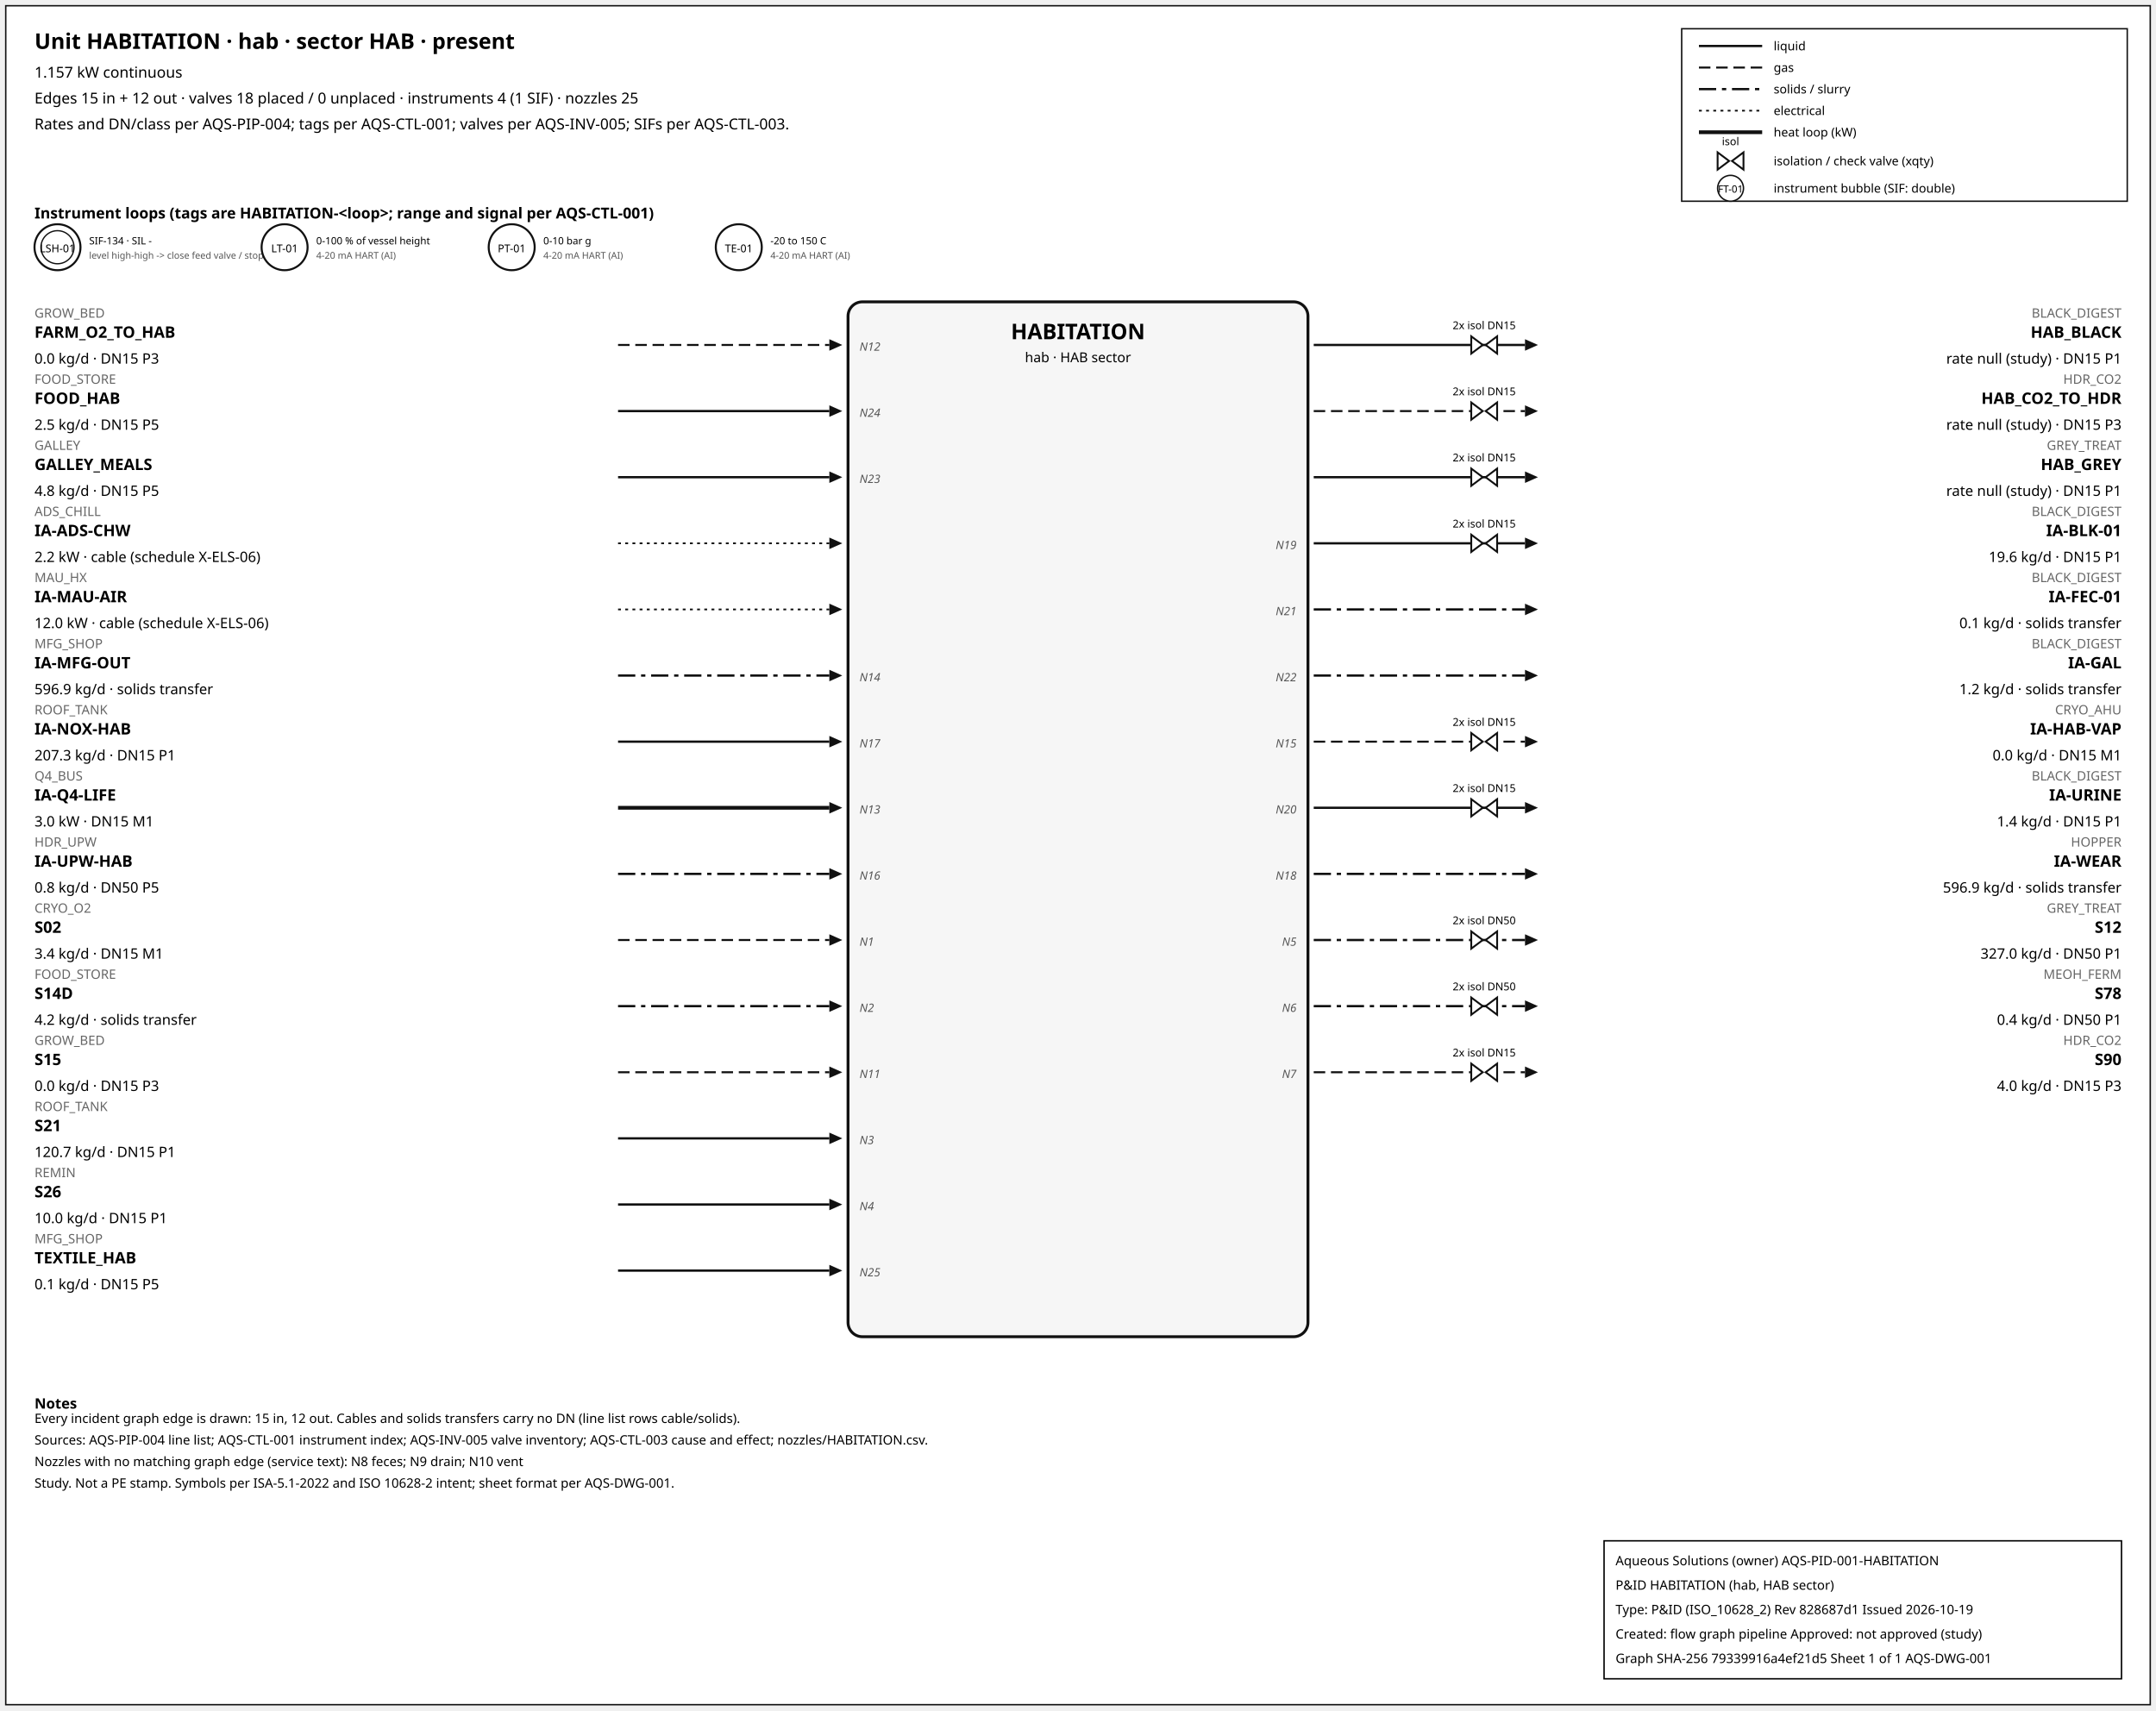
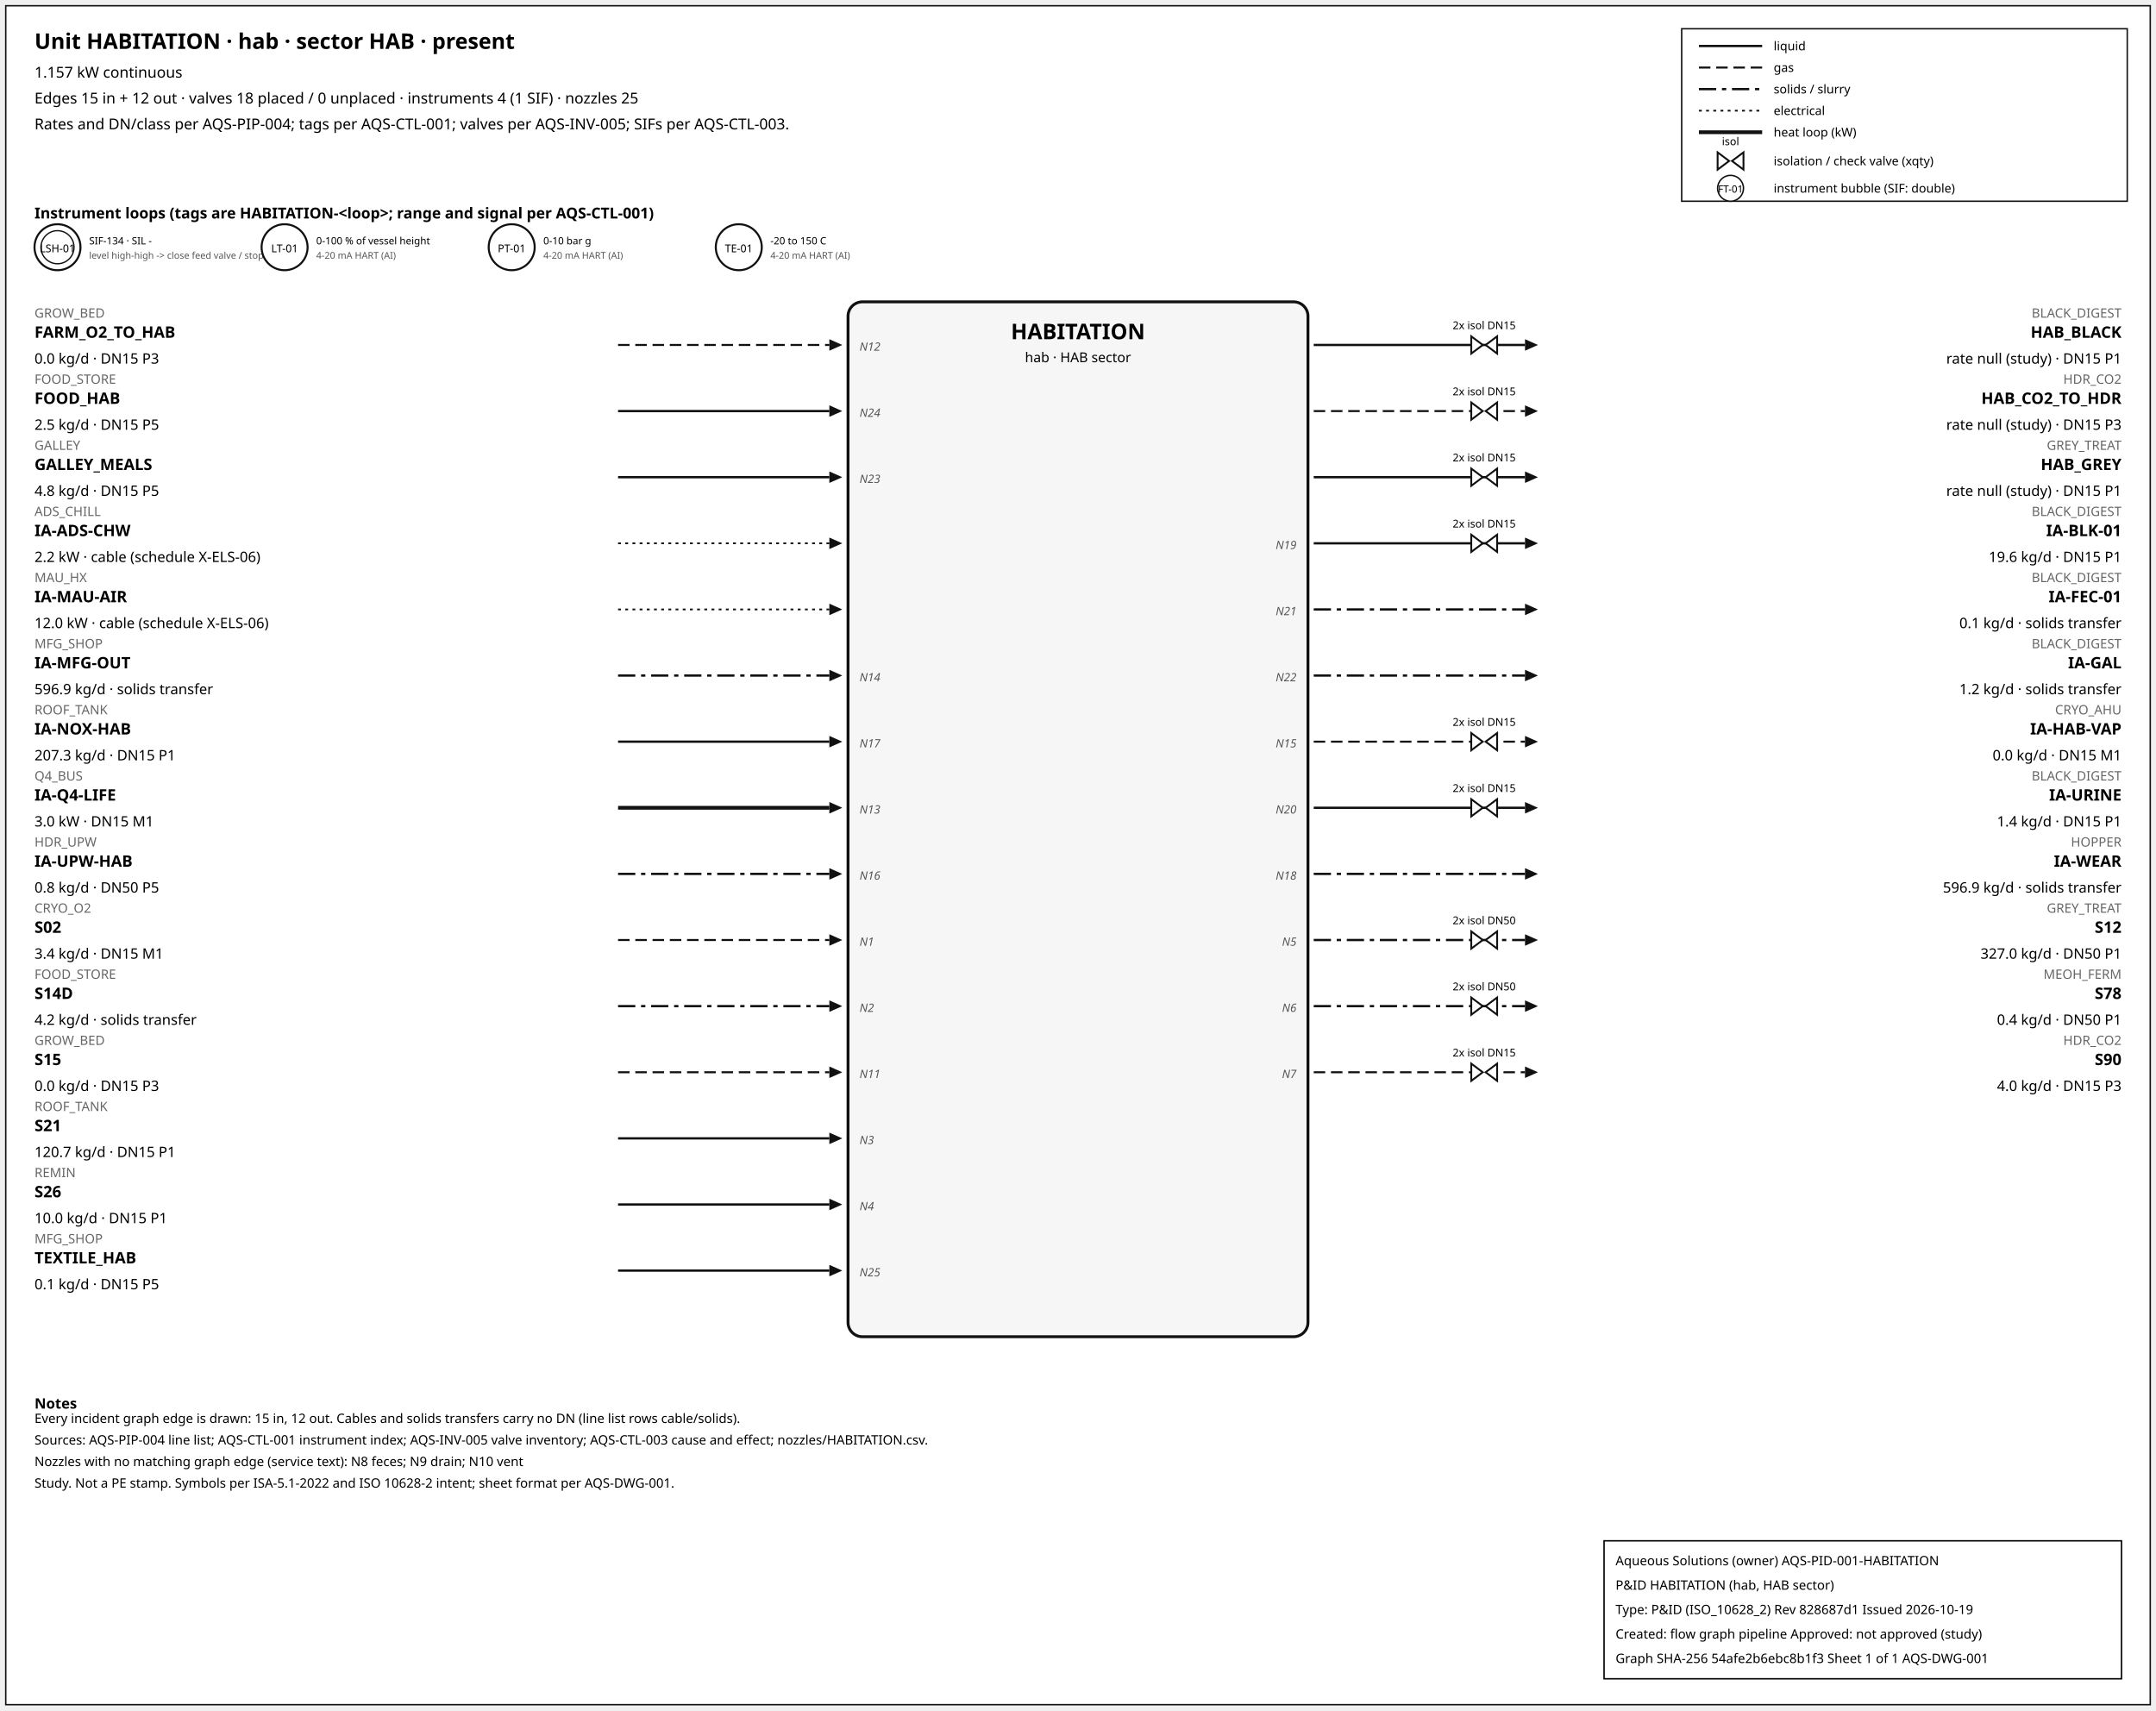
<svg xmlns="http://www.w3.org/2000/svg" width="1500" height="1190" font-family="sans-serif">
  <rect x="4" y="4" width="1492" height="1182" fill="white" stroke="#111" />
  <text x="24" y="34" font-size="15" font-weight="600">Unit HABITATION · hab · sector HAB · present</text>
  <text x="24" y="54" font-size="10.5">1.157 kW continuous</text>
  <text x="24" y="72" font-size="10.5">Edges 15 in + 12 out · valves 18 placed / 0 unplaced · instruments 4 (1 SIF) · nozzles 25</text>
  <text x="24" y="90" font-size="10.5">Rates and DN/class per AQS-PIP-004; tags per AQS-CTL-001; valves per AQS-INV-005; SIFs per AQS-CTL-003.</text>
  <rect x="1170" y="20" width="310" height="120" fill="white" stroke="#111" />
  <line x1="1182" y1="32" x2="1226" y2="32" stroke="#111" stroke-width="1.6" />
  <text x="1234" y="35" font-size="8.5">liquid</text>
  <line x1="1182" y1="47" x2="1226" y2="47" stroke="#111" stroke-width="1.4" stroke-dasharray="8,4" />
  <text x="1234" y="50" font-size="8.5">gas</text>
  <line x1="1182" y1="62" x2="1226" y2="62" stroke="#111" stroke-width="1.6" stroke-dasharray="12,4,3,4" />
  <text x="1234" y="65" font-size="8.5">solids / slurry</text>
  <line x1="1182" y1="77" x2="1226" y2="77" stroke="#111" stroke-width="1.2" stroke-dasharray="2,3" />
  <text x="1234" y="80" font-size="8.5">electrical</text>
  <line x1="1182" y1="92" x2="1226" y2="92" stroke="#111" stroke-width="2.6" />
  <text x="1234" y="95" font-size="8.5">heat loop (kW)</text>
  <path d="M 1195.0,106 L 1203.0,112 L 1195.0,118 Z M 1213.0,106 L 1205.0,112 L 1213.0,118 Z" fill="white" stroke="#111" stroke-width="1.3" />
  <text x="1204.0" y="101.0" font-size="7.5" text-anchor="middle">isol</text>
  <text x="1234" y="115" font-size="8.5">isolation / check valve (xqty)</text>
  <circle cx="1204" cy="131" r="9" fill="white" stroke="#111" />
  <text x="1204" y="134" font-size="7" text-anchor="middle">FT-01</text>
  <text x="1234" y="134" font-size="8.5">instrument bubble (SIF: double)</text>
  <text x="24" y="152" font-size="10.5" font-weight="600">Instrument loops (tags are HABITATION-&lt;loop&gt;; range and signal per AQS-CTL-001)</text>
  <circle cx="40" cy="172" r="16" fill="white" stroke="#111" stroke-width="1.4" />
  <circle cx="40" cy="172" r="11.5" fill="none" stroke="#111" stroke-width="0.9" />
  <text x="40" y="175.5" font-size="7.5" text-anchor="middle">LSH-01</text>
  <text x="62" y="170" font-size="7">SIF-134 · SIL -</text>
  <text x="62" y="180" font-size="6.5" fill="#555">level high-high -&gt; close feed valve / stop f</text>
  <circle cx="198" cy="172" r="16" fill="white" stroke="#111" stroke-width="1.4" />
  <text x="198" y="175.5" font-size="7.5" text-anchor="middle">LT-01</text>
  <text x="220" y="170" font-size="7">0-100 % of vessel height</text>
  <text x="220" y="180" font-size="6.5" fill="#555">4-20 mA HART (AI)</text>
  <circle cx="356" cy="172" r="16" fill="white" stroke="#111" stroke-width="1.4" />
  <text x="356" y="175.5" font-size="7.5" text-anchor="middle">PT-01</text>
  <text x="378" y="170" font-size="7">0-10 bar g</text>
  <text x="378" y="180" font-size="6.5" fill="#555">4-20 mA HART (AI)</text>
  <circle cx="514" cy="172" r="16" fill="white" stroke="#111" stroke-width="1.4" />
  <text x="514" y="175.5" font-size="7.5" text-anchor="middle">TE-01</text>
  <text x="536" y="170" font-size="7">-20 to 150 C</text>
  <text x="536" y="180" font-size="6.5" fill="#555">4-20 mA HART (AI)</text>
  <rect x="590" y="210" width="320" height="720" rx="10" fill="#f6f6f6" stroke="#111" stroke-width="2" />
  <text x="750.0" y="236" font-size="15" font-weight="700" text-anchor="middle">HABITATION</text>
  <text x="750.0" y="252" font-size="9.5" text-anchor="middle">hab · HAB sector</text>
  <line x1="430" y1="240" x2="577" y2="240" stroke="#111" stroke-width="1.4" stroke-dasharray="8,4" class="edge-in" />
  <polygon points="586,240 577,236 577,244" fill="#111" />
  <text x="24" y="221" font-size="9" fill="#666" text-anchor="start">GROW_BED</text>
  <text x="24" y="235" font-size="11" font-weight="600" text-anchor="start">FARM_O2_TO_HAB</text>
  <text x="24" y="253" font-size="10" text-anchor="start">0.0 kg/d · DN15 P3</text>
  <text x="598" y="244" font-size="8" font-style="italic" fill="#555" text-anchor="start">N12</text>
  <line x1="430" y1="286" x2="577" y2="286" stroke="#111" stroke-width="1.6" class="edge-in" />
  <polygon points="586,286 577,282 577,290" fill="#111" />
  <text x="24" y="267" font-size="9" fill="#666" text-anchor="start">FOOD_STORE</text>
  <text x="24" y="281" font-size="11" font-weight="600" text-anchor="start">FOOD_HAB</text>
  <text x="24" y="299" font-size="10" text-anchor="start">2.5 kg/d · DN15 P5</text>
  <text x="598" y="290" font-size="8" font-style="italic" fill="#555" text-anchor="start">N24</text>
  <line x1="430" y1="332" x2="577" y2="332" stroke="#111" stroke-width="1.6" class="edge-in" />
  <polygon points="586,332 577,328 577,336" fill="#111" />
  <text x="24" y="313" font-size="9" fill="#666" text-anchor="start">GALLEY</text>
  <text x="24" y="327" font-size="11" font-weight="600" text-anchor="start">GALLEY_MEALS</text>
  <text x="24" y="345" font-size="10" text-anchor="start">4.8 kg/d · DN15 P5</text>
  <text x="598" y="336" font-size="8" font-style="italic" fill="#555" text-anchor="start">N23</text>
  <line x1="430" y1="378" x2="577" y2="378" stroke="#111" stroke-width="1.2" stroke-dasharray="2,3" class="edge-in" />
  <polygon points="586,378 577,374 577,382" fill="#111" />
  <text x="24" y="359" font-size="9" fill="#666" text-anchor="start">ADS_CHILL</text>
  <text x="24" y="373" font-size="11" font-weight="600" text-anchor="start">IA-ADS-CHW</text>
  <text x="24" y="391" font-size="10" text-anchor="start">2.2 kW · cable (schedule X-ELS-06)</text>
  <line x1="430" y1="424" x2="577" y2="424" stroke="#111" stroke-width="1.2" stroke-dasharray="2,3" class="edge-in" />
  <polygon points="586,424 577,420 577,428" fill="#111" />
  <text x="24" y="405" font-size="9" fill="#666" text-anchor="start">MAU_HX</text>
  <text x="24" y="419" font-size="11" font-weight="600" text-anchor="start">IA-MAU-AIR</text>
  <text x="24" y="437" font-size="10" text-anchor="start">12.0 kW · cable (schedule X-ELS-06)</text>
  <line x1="430" y1="470" x2="577" y2="470" stroke="#111" stroke-width="1.6" stroke-dasharray="12,4,3,4" class="edge-in" />
  <polygon points="586,470 577,466 577,474" fill="#111" />
  <text x="24" y="451" font-size="9" fill="#666" text-anchor="start">MFG_SHOP</text>
  <text x="24" y="465" font-size="11" font-weight="600" text-anchor="start">IA-MFG-OUT</text>
  <text x="24" y="483" font-size="10" text-anchor="start">596.9 kg/d · solids transfer</text>
  <text x="598" y="474" font-size="8" font-style="italic" fill="#555" text-anchor="start">N14</text>
  <line x1="430" y1="516" x2="577" y2="516" stroke="#111" stroke-width="1.6" class="edge-in" />
  <polygon points="586,516 577,512 577,520" fill="#111" />
  <text x="24" y="497" font-size="9" fill="#666" text-anchor="start">ROOF_TANK</text>
  <text x="24" y="511" font-size="11" font-weight="600" text-anchor="start">IA-NOX-HAB</text>
  <text x="24" y="529" font-size="10" text-anchor="start">207.3 kg/d · DN15 P1</text>
  <text x="598" y="520" font-size="8" font-style="italic" fill="#555" text-anchor="start">N17</text>
  <line x1="430" y1="562" x2="577" y2="562" stroke="#111" stroke-width="2.6" class="edge-in" />
  <polygon points="586,562 577,558 577,566" fill="#111" />
  <text x="24" y="543" font-size="9" fill="#666" text-anchor="start">Q4_BUS</text>
  <text x="24" y="557" font-size="11" font-weight="600" text-anchor="start">IA-Q4-LIFE</text>
  <text x="24" y="575" font-size="10" text-anchor="start">3.0 kW · DN15 M1</text>
  <text x="598" y="566" font-size="8" font-style="italic" fill="#555" text-anchor="start">N13</text>
  <line x1="430" y1="608" x2="577" y2="608" stroke="#111" stroke-width="1.6" stroke-dasharray="12,4,3,4" class="edge-in" />
  <polygon points="586,608 577,604 577,612" fill="#111" />
  <text x="24" y="589" font-size="9" fill="#666" text-anchor="start">HDR_UPW</text>
  <text x="24" y="603" font-size="11" font-weight="600" text-anchor="start">IA-UPW-HAB</text>
  <text x="24" y="621" font-size="10" text-anchor="start">0.8 kg/d · DN50 P5</text>
  <text x="598" y="612" font-size="8" font-style="italic" fill="#555" text-anchor="start">N16</text>
  <line x1="430" y1="654" x2="577" y2="654" stroke="#111" stroke-width="1.4" stroke-dasharray="8,4" class="edge-in" />
  <polygon points="586,654 577,650 577,658" fill="#111" />
  <text x="24" y="635" font-size="9" fill="#666" text-anchor="start">CRYO_O2</text>
  <text x="24" y="649" font-size="11" font-weight="600" text-anchor="start">S02</text>
  <text x="24" y="667" font-size="10" text-anchor="start">3.4 kg/d · DN15 M1</text>
  <text x="598" y="658" font-size="8" font-style="italic" fill="#555" text-anchor="start">N1</text>
  <line x1="430" y1="700" x2="577" y2="700" stroke="#111" stroke-width="1.6" stroke-dasharray="12,4,3,4" class="edge-in" />
  <polygon points="586,700 577,696 577,704" fill="#111" />
  <text x="24" y="681" font-size="9" fill="#666" text-anchor="start">FOOD_STORE</text>
  <text x="24" y="695" font-size="11" font-weight="600" text-anchor="start">S14D</text>
  <text x="24" y="713" font-size="10" text-anchor="start">4.2 kg/d · solids transfer</text>
  <text x="598" y="704" font-size="8" font-style="italic" fill="#555" text-anchor="start">N2</text>
  <line x1="430" y1="746" x2="577" y2="746" stroke="#111" stroke-width="1.4" stroke-dasharray="8,4" class="edge-in" />
  <polygon points="586,746 577,742 577,750" fill="#111" />
  <text x="24" y="727" font-size="9" fill="#666" text-anchor="start">GROW_BED</text>
  <text x="24" y="741" font-size="11" font-weight="600" text-anchor="start">S15</text>
  <text x="24" y="759" font-size="10" text-anchor="start">0.0 kg/d · DN15 P3</text>
  <text x="598" y="750" font-size="8" font-style="italic" fill="#555" text-anchor="start">N11</text>
  <line x1="430" y1="792" x2="577" y2="792" stroke="#111" stroke-width="1.6" class="edge-in" />
  <polygon points="586,792 577,788 577,796" fill="#111" />
  <text x="24" y="773" font-size="9" fill="#666" text-anchor="start">ROOF_TANK</text>
  <text x="24" y="787" font-size="11" font-weight="600" text-anchor="start">S21</text>
  <text x="24" y="805" font-size="10" text-anchor="start">120.7 kg/d · DN15 P1</text>
  <text x="598" y="796" font-size="8" font-style="italic" fill="#555" text-anchor="start">N3</text>
  <line x1="430" y1="838" x2="577" y2="838" stroke="#111" stroke-width="1.6" class="edge-in" />
  <polygon points="586,838 577,834 577,842" fill="#111" />
  <text x="24" y="819" font-size="9" fill="#666" text-anchor="start">REMIN</text>
  <text x="24" y="833" font-size="11" font-weight="600" text-anchor="start">S26</text>
  <text x="24" y="851" font-size="10" text-anchor="start">10.0 kg/d · DN15 P1</text>
  <text x="598" y="842" font-size="8" font-style="italic" fill="#555" text-anchor="start">N4</text>
  <line x1="430" y1="884" x2="577" y2="884" stroke="#111" stroke-width="1.6" class="edge-in" />
  <polygon points="586,884 577,880 577,888" fill="#111" />
  <text x="24" y="865" font-size="9" fill="#666" text-anchor="start">MFG_SHOP</text>
  <text x="24" y="879" font-size="11" font-weight="600" text-anchor="start">TEXTILE_HAB</text>
  <text x="24" y="897" font-size="10" text-anchor="start">0.1 kg/d · DN15 P5</text>
  <text x="598" y="888" font-size="8" font-style="italic" fill="#555" text-anchor="start">N25</text>
  <line x1="914" y1="240" x2="1061" y2="240" stroke="#111" stroke-width="1.6" class="edge-out" />
  <polygon points="1070,240 1061,236 1061,244" fill="#111" />
  <text x="1476" y="221" font-size="9" fill="#666" text-anchor="end">BLACK_DIGEST</text>
  <text x="1476" y="235" font-size="11" font-weight="600" text-anchor="end">HAB_BLACK</text>
  <text x="1476" y="253" font-size="10" text-anchor="end">rate null (study) · DN15 P1</text>
  <path d="M 1023.6,234 L 1031.6,240 L 1023.6,246 Z M 1041.6,234 L 1033.6,240 L 1041.6,246 Z" fill="white" stroke="#111" stroke-width="1.3" />
  <text x="1032.6" y="229.0" font-size="7.5" text-anchor="middle">2x isol DN15</text>
  <line x1="914" y1="286" x2="1061" y2="286" stroke="#111" stroke-width="1.4" stroke-dasharray="8,4" class="edge-out" />
  <polygon points="1070,286 1061,282 1061,290" fill="#111" />
  <text x="1476" y="267" font-size="9" fill="#666" text-anchor="end">HDR_CO2</text>
  <text x="1476" y="281" font-size="11" font-weight="600" text-anchor="end">HAB_CO2_TO_HDR</text>
  <text x="1476" y="299" font-size="10" text-anchor="end">rate null (study) · DN15 P3</text>
  <path d="M 1023.6,280 L 1031.6,286 L 1023.6,292 Z M 1041.6,280 L 1033.6,286 L 1041.6,292 Z" fill="white" stroke="#111" stroke-width="1.3" />
  <text x="1032.6" y="275.0" font-size="7.5" text-anchor="middle">2x isol DN15</text>
  <line x1="914" y1="332" x2="1061" y2="332" stroke="#111" stroke-width="1.6" class="edge-out" />
  <polygon points="1070,332 1061,328 1061,336" fill="#111" />
  <text x="1476" y="313" font-size="9" fill="#666" text-anchor="end">GREY_TREAT</text>
  <text x="1476" y="327" font-size="11" font-weight="600" text-anchor="end">HAB_GREY</text>
  <text x="1476" y="345" font-size="10" text-anchor="end">rate null (study) · DN15 P1</text>
  <path d="M 1023.6,326 L 1031.6,332 L 1023.6,338 Z M 1041.6,326 L 1033.6,332 L 1041.6,338 Z" fill="white" stroke="#111" stroke-width="1.3" />
  <text x="1032.6" y="321.0" font-size="7.5" text-anchor="middle">2x isol DN15</text>
  <line x1="914" y1="378" x2="1061" y2="378" stroke="#111" stroke-width="1.6" class="edge-out" />
  <polygon points="1070,378 1061,374 1061,382" fill="#111" />
  <text x="1476" y="359" font-size="9" fill="#666" text-anchor="end">BLACK_DIGEST</text>
  <text x="1476" y="373" font-size="11" font-weight="600" text-anchor="end">IA-BLK-01</text>
  <text x="1476" y="391" font-size="10" text-anchor="end">19.6 kg/d · DN15 P1</text>
  <text x="902" y="382" font-size="8" font-style="italic" fill="#555" text-anchor="end">N19</text>
  <path d="M 1023.6,372 L 1031.6,378 L 1023.6,384 Z M 1041.6,372 L 1033.6,378 L 1041.6,384 Z" fill="white" stroke="#111" stroke-width="1.3" />
  <text x="1032.6" y="367.0" font-size="7.5" text-anchor="middle">2x isol DN15</text>
  <line x1="914" y1="424" x2="1061" y2="424" stroke="#111" stroke-width="1.6" stroke-dasharray="12,4,3,4" class="edge-out" />
  <polygon points="1070,424 1061,420 1061,428" fill="#111" />
  <text x="1476" y="405" font-size="9" fill="#666" text-anchor="end">BLACK_DIGEST</text>
  <text x="1476" y="419" font-size="11" font-weight="600" text-anchor="end">IA-FEC-01</text>
  <text x="1476" y="437" font-size="10" text-anchor="end">0.1 kg/d · solids transfer</text>
  <text x="902" y="428" font-size="8" font-style="italic" fill="#555" text-anchor="end">N21</text>
  <line x1="914" y1="470" x2="1061" y2="470" stroke="#111" stroke-width="1.6" stroke-dasharray="12,4,3,4" class="edge-out" />
  <polygon points="1070,470 1061,466 1061,474" fill="#111" />
  <text x="1476" y="451" font-size="9" fill="#666" text-anchor="end">BLACK_DIGEST</text>
  <text x="1476" y="465" font-size="11" font-weight="600" text-anchor="end">IA-GAL</text>
  <text x="1476" y="483" font-size="10" text-anchor="end">1.2 kg/d · solids transfer</text>
  <text x="902" y="474" font-size="8" font-style="italic" fill="#555" text-anchor="end">N22</text>
  <line x1="914" y1="516" x2="1061" y2="516" stroke="#111" stroke-width="1.4" stroke-dasharray="8,4" class="edge-out" />
  <polygon points="1070,516 1061,512 1061,520" fill="#111" />
  <text x="1476" y="497" font-size="9" fill="#666" text-anchor="end">CRYO_AHU</text>
  <text x="1476" y="511" font-size="11" font-weight="600" text-anchor="end">IA-HAB-VAP</text>
  <text x="1476" y="529" font-size="10" text-anchor="end">0.0 kg/d · DN15 M1</text>
  <text x="902" y="520" font-size="8" font-style="italic" fill="#555" text-anchor="end">N15</text>
  <path d="M 1023.6,510 L 1031.6,516 L 1023.6,522 Z M 1041.6,510 L 1033.6,516 L 1041.6,522 Z" fill="white" stroke="#111" stroke-width="1.3" />
  <text x="1032.6" y="505.0" font-size="7.5" text-anchor="middle">2x isol DN15</text>
  <line x1="914" y1="562" x2="1061" y2="562" stroke="#111" stroke-width="1.6" class="edge-out" />
  <polygon points="1070,562 1061,558 1061,566" fill="#111" />
  <text x="1476" y="543" font-size="9" fill="#666" text-anchor="end">BLACK_DIGEST</text>
  <text x="1476" y="557" font-size="11" font-weight="600" text-anchor="end">IA-URINE</text>
  <text x="1476" y="575" font-size="10" text-anchor="end">1.4 kg/d · DN15 P1</text>
  <text x="902" y="566" font-size="8" font-style="italic" fill="#555" text-anchor="end">N20</text>
  <path d="M 1023.6,556 L 1031.6,562 L 1023.6,568 Z M 1041.6,556 L 1033.6,562 L 1041.6,568 Z" fill="white" stroke="#111" stroke-width="1.3" />
  <text x="1032.6" y="551.0" font-size="7.5" text-anchor="middle">2x isol DN15</text>
  <line x1="914" y1="608" x2="1061" y2="608" stroke="#111" stroke-width="1.6" stroke-dasharray="12,4,3,4" class="edge-out" />
  <polygon points="1070,608 1061,604 1061,612" fill="#111" />
  <text x="1476" y="589" font-size="9" fill="#666" text-anchor="end">HOPPER</text>
  <text x="1476" y="603" font-size="11" font-weight="600" text-anchor="end">IA-WEAR</text>
  <text x="1476" y="621" font-size="10" text-anchor="end">596.9 kg/d · solids transfer</text>
  <text x="902" y="612" font-size="8" font-style="italic" fill="#555" text-anchor="end">N18</text>
  <line x1="914" y1="654" x2="1061" y2="654" stroke="#111" stroke-width="1.6" stroke-dasharray="12,4,3,4" class="edge-out" />
  <polygon points="1070,654 1061,650 1061,658" fill="#111" />
  <text x="1476" y="635" font-size="9" fill="#666" text-anchor="end">GREY_TREAT</text>
  <text x="1476" y="649" font-size="11" font-weight="600" text-anchor="end">S12</text>
  <text x="1476" y="667" font-size="10" text-anchor="end">327.0 kg/d · DN50 P1</text>
  <text x="902" y="658" font-size="8" font-style="italic" fill="#555" text-anchor="end">N5</text>
  <path d="M 1023.6,648 L 1031.6,654 L 1023.6,660 Z M 1041.6,648 L 1033.6,654 L 1041.6,660 Z" fill="white" stroke="#111" stroke-width="1.3" />
  <text x="1032.6" y="643.0" font-size="7.5" text-anchor="middle">2x isol DN50</text>
  <line x1="914" y1="700" x2="1061" y2="700" stroke="#111" stroke-width="1.6" stroke-dasharray="12,4,3,4" class="edge-out" />
  <polygon points="1070,700 1061,696 1061,704" fill="#111" />
  <text x="1476" y="681" font-size="9" fill="#666" text-anchor="end">MEOH_FERM</text>
  <text x="1476" y="695" font-size="11" font-weight="600" text-anchor="end">S78</text>
  <text x="1476" y="713" font-size="10" text-anchor="end">0.4 kg/d · DN50 P1</text>
  <text x="902" y="704" font-size="8" font-style="italic" fill="#555" text-anchor="end">N6</text>
  <path d="M 1023.6,694 L 1031.6,700 L 1023.6,706 Z M 1041.6,694 L 1033.6,700 L 1041.6,706 Z" fill="white" stroke="#111" stroke-width="1.3" />
  <text x="1032.6" y="689.0" font-size="7.5" text-anchor="middle">2x isol DN50</text>
  <line x1="914" y1="746" x2="1061" y2="746" stroke="#111" stroke-width="1.4" stroke-dasharray="8,4" class="edge-out" />
  <polygon points="1070,746 1061,742 1061,750" fill="#111" />
  <text x="1476" y="727" font-size="9" fill="#666" text-anchor="end">HDR_CO2</text>
  <text x="1476" y="741" font-size="11" font-weight="600" text-anchor="end">S90</text>
  <text x="1476" y="759" font-size="10" text-anchor="end">4.0 kg/d · DN15 P3</text>
  <text x="902" y="750" font-size="8" font-style="italic" fill="#555" text-anchor="end">N7</text>
  <path d="M 1023.6,740 L 1031.6,746 L 1023.6,752 Z M 1041.6,740 L 1033.6,746 L 1041.6,752 Z" fill="white" stroke="#111" stroke-width="1.3" />
  <text x="1032.6" y="735.0" font-size="7.5" text-anchor="middle">2x isol DN15</text>
  <text x="24" y="980" font-size="10" font-weight="600">Notes</text>
  <text x="24" y="990" font-size="9">Every incident graph edge is drawn: 15 in, 12 out. Cables and solids transfers carry no DN (line list rows cable/solids).</text>
  <text x="24" y="1005" font-size="9">Sources: AQS-PIP-004 line list; AQS-CTL-001 instrument index; AQS-INV-005 valve inventory; AQS-CTL-003 cause and effect; nozzles/HABITATION.csv.</text>
  <text x="24" y="1020" font-size="9">Nozzles with no matching graph edge (service text): N8 feces; N9 drain; N10 vent</text>
  <text x="24" y="1035" font-size="9">Study. Not a PE stamp. Symbols per ISA-5.1-2022 and ISO 10628-2 intent; sheet format per AQS-DWG-001.</text>
  <g id="aqs-title-block">
    <rect x="1116" y="1072" width="360" height="96" fill="white" stroke="black" stroke-width="1" />
    <text x="1124" y="1089" font-size="9">Aqueous Solutions (owner)   AQS-PID-001-HABITATION</text>
    <text x="1124" y="1106" font-size="9">P&amp;ID HABITATION (hab, HAB sector)</text>
    <text x="1124" y="1123" font-size="9">Type: P&amp;ID (ISO_10628_2)   Rev 828687d1   Issued 2026-10-19</text>
    <text x="1124" y="1140" font-size="9">Created: flow graph pipeline   Approved: not approved (study)</text>
-     <text x="1124" y="1157" font-size="9">Graph SHA-256 79339916a4ef21d5   Sheet 1 of 1   AQS-DWG-001</text>
+     <text x="1124" y="1157" font-size="9">Graph SHA-256 54afe2b6ebc8b1f3   Sheet 1 of 1   AQS-DWG-001</text>
  </g>
</svg>
